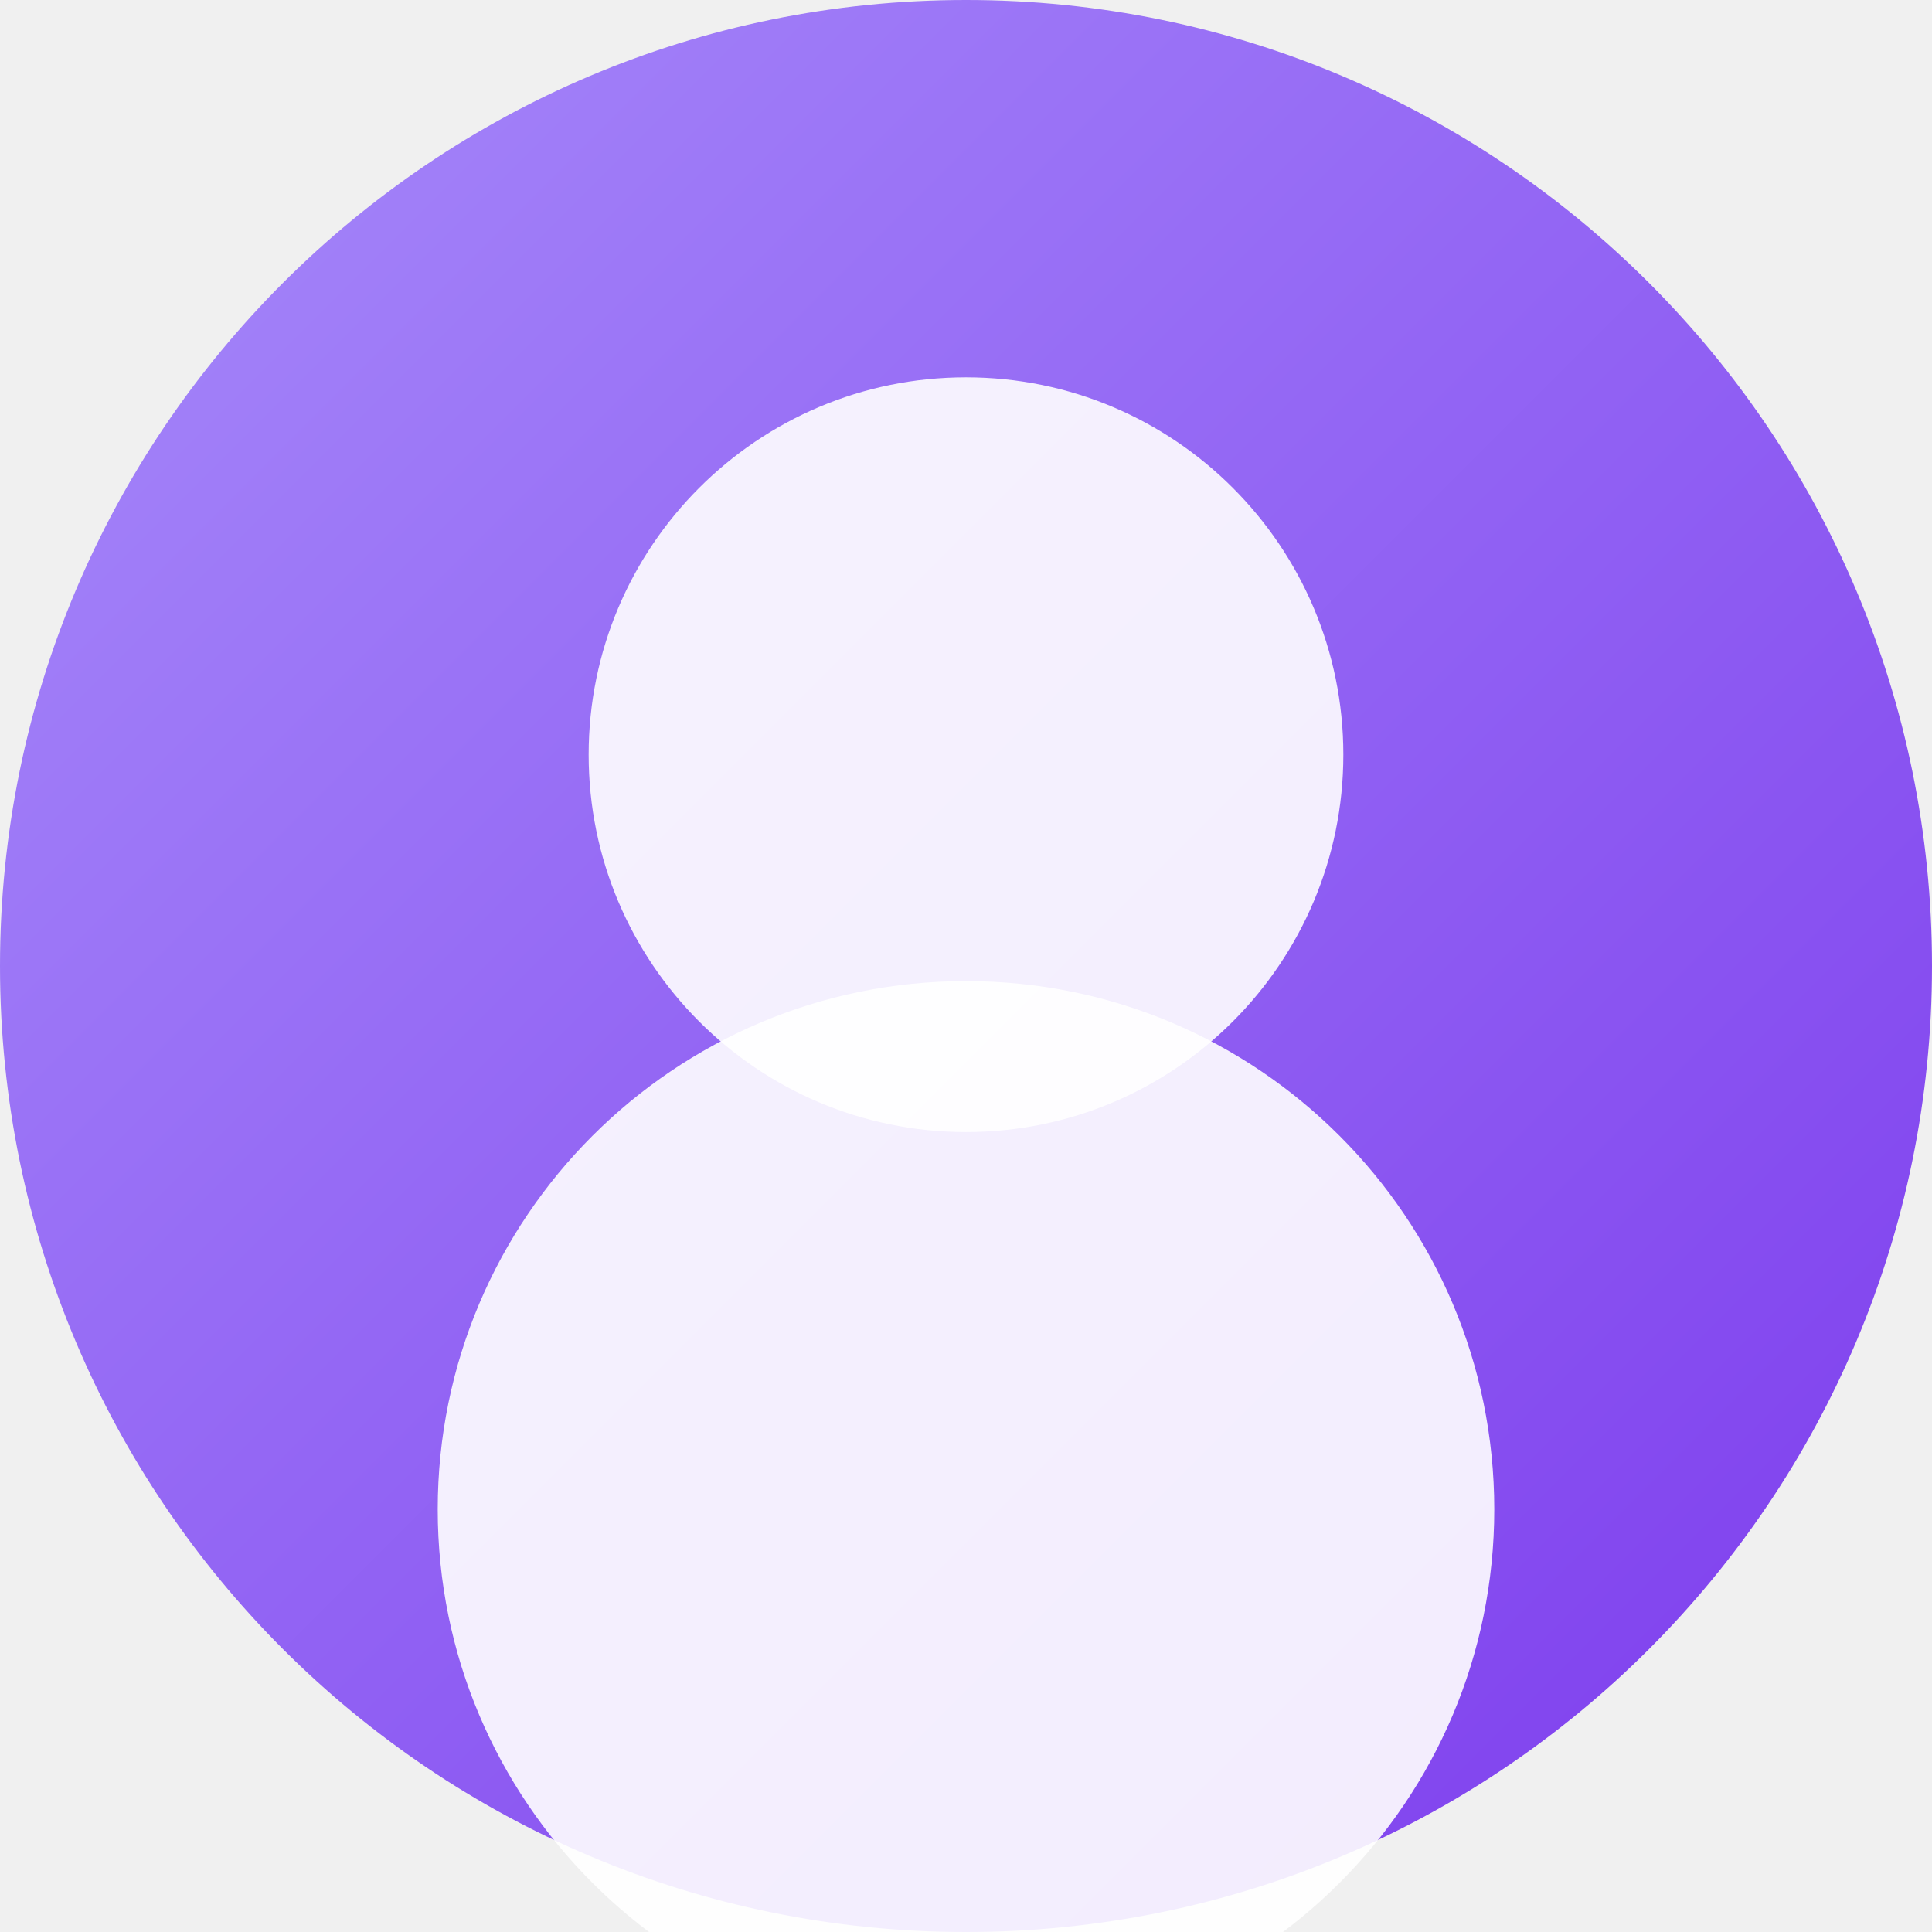
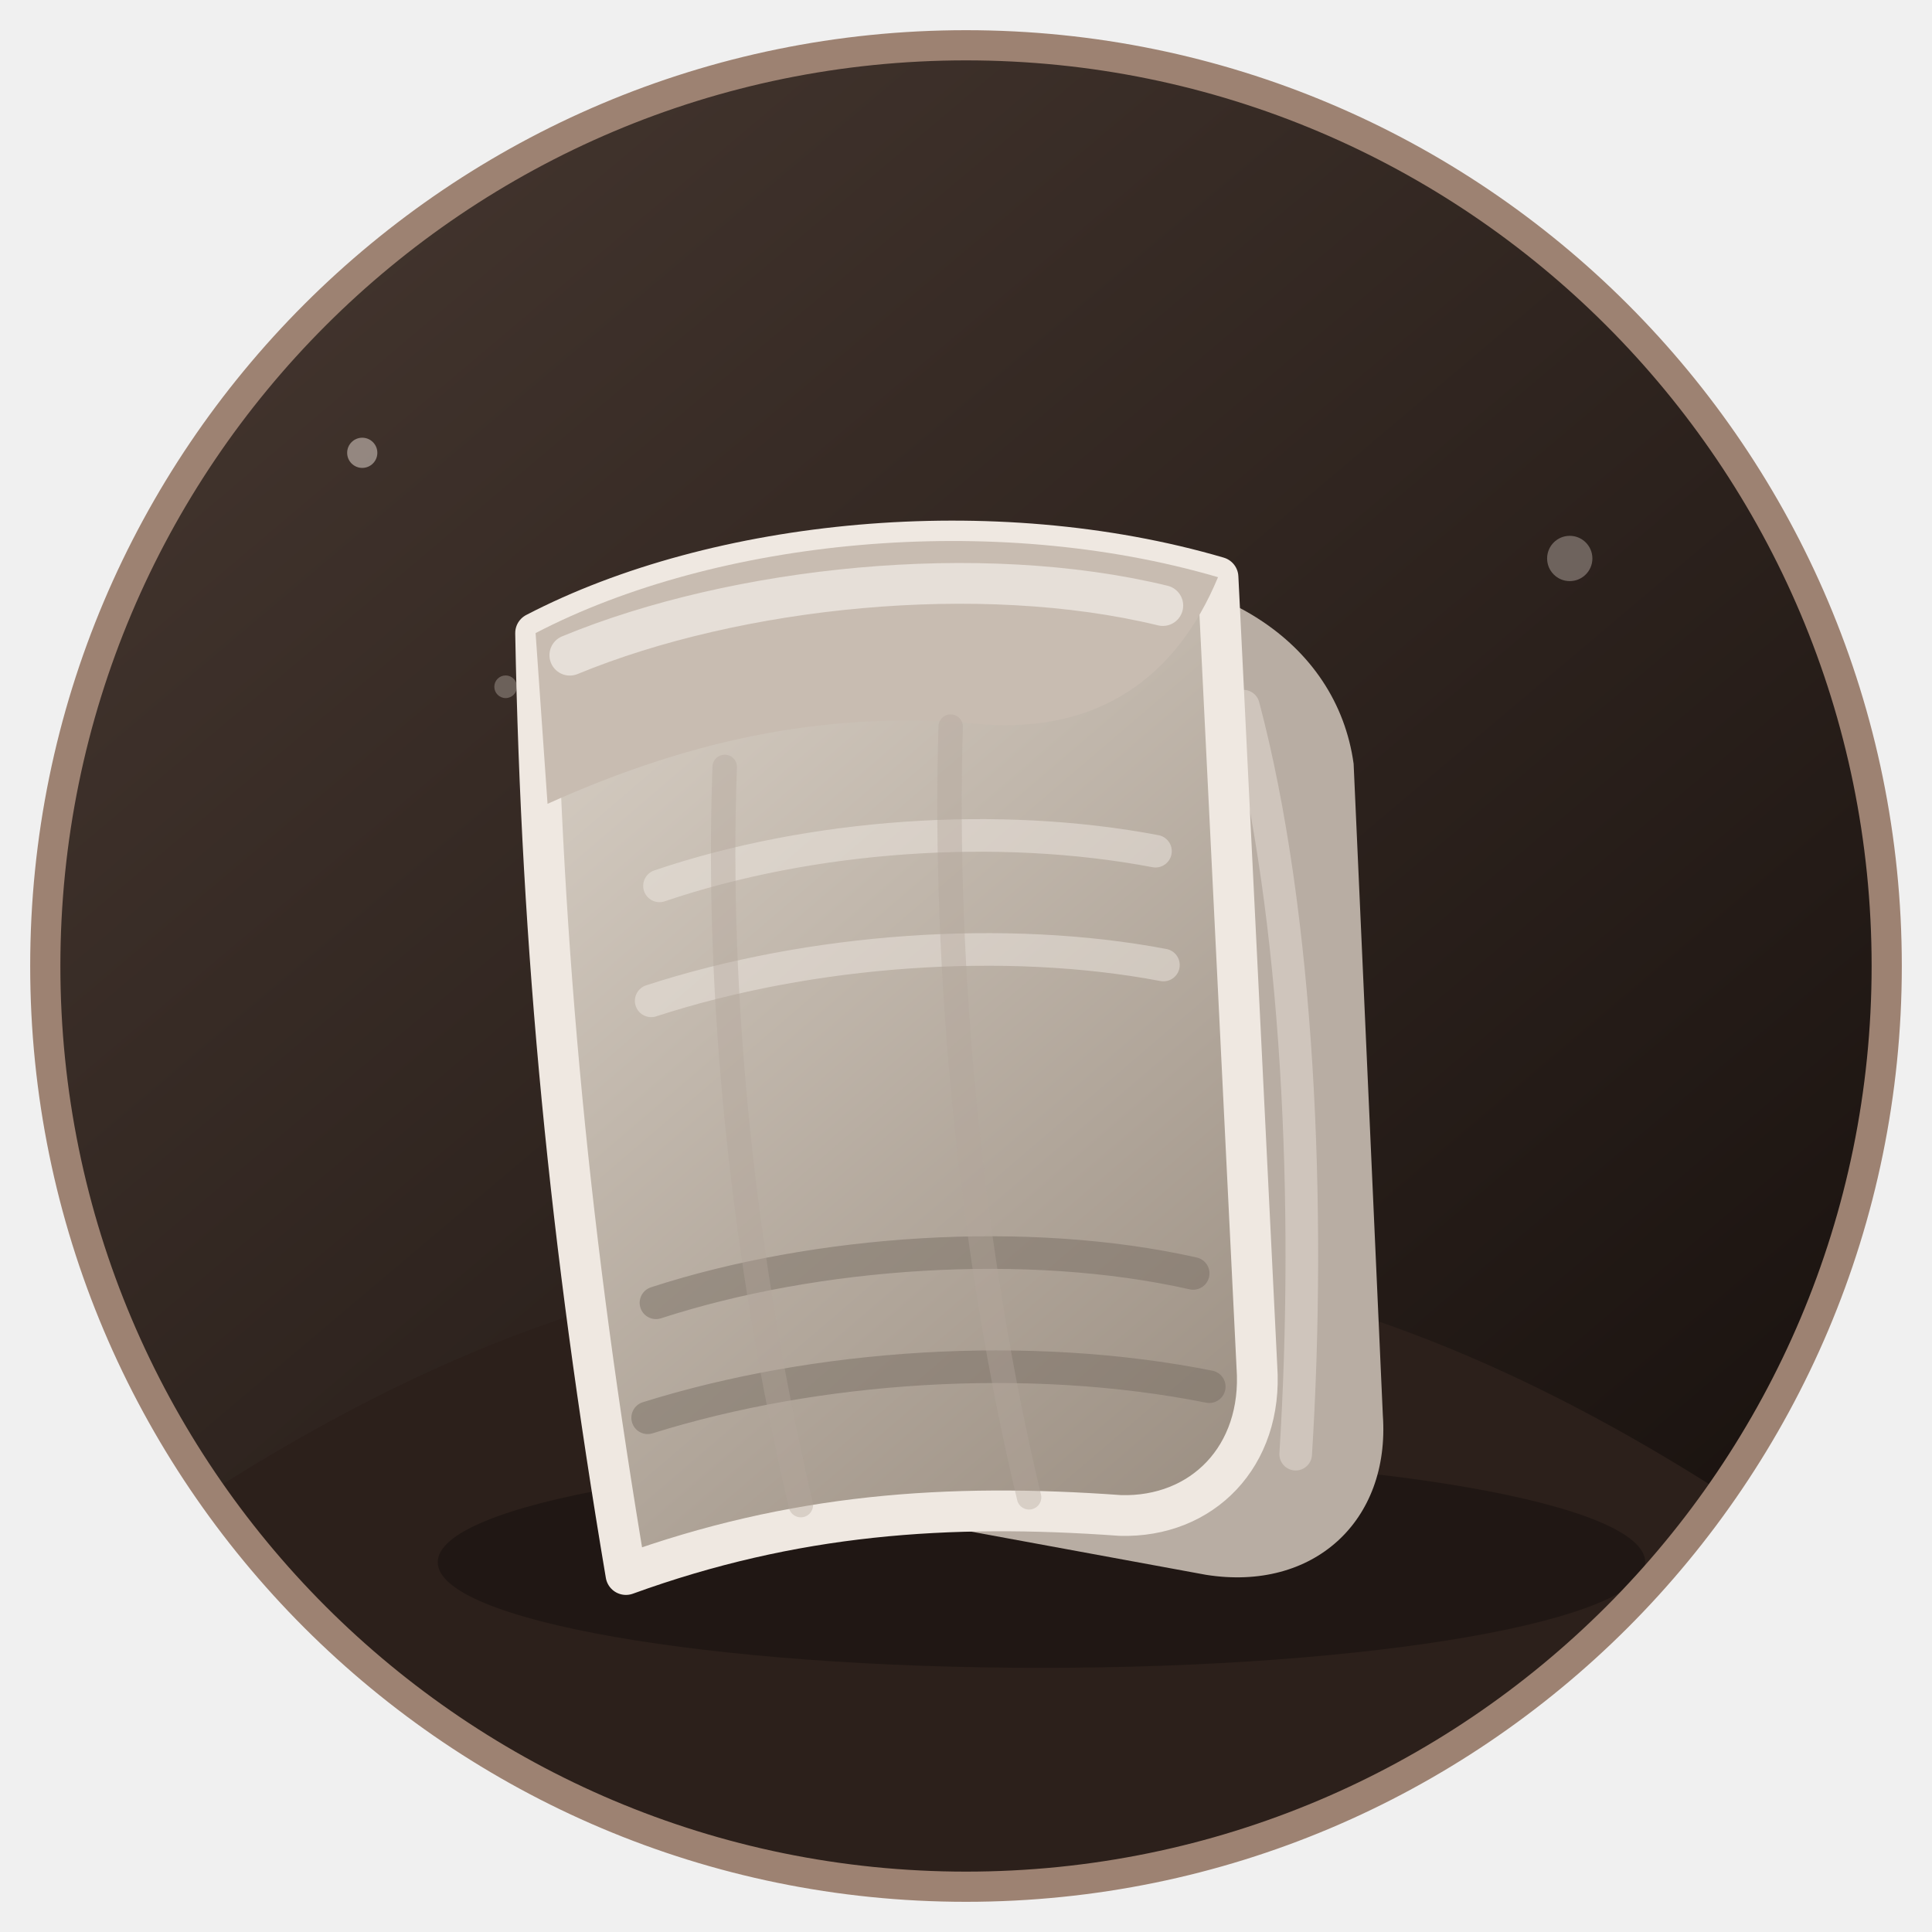
- <svg xmlns="http://www.w3.org/2000/svg" width="256" height="256" viewBox="0 0 256 256">
+ <svg xmlns="http://www.w3.org/2000/svg" width="256" height="256" viewBox="0 0 256 256" fill="none">
  <defs>
-     <linearGradient id="grad5" x1="0%" y1="0%" x2="100%" y2="100%">
-       <stop offset="0%" style="stop-color:#a78bfa;stop-opacity:1" />
-       <stop offset="100%" style="stop-color:#7c3aed;stop-opacity:1" />
+     <linearGradient id="background" x1="38" y1="23" x2="218" y2="236" gradientUnits="userSpaceOnUse">
+       <stop stop-color="#43352E" />
+       <stop offset="1" stop-color="#18110E" />
    </linearGradient>
+     <linearGradient id="towel" x1="77" y1="72" x2="175" y2="204" gradientUnits="userSpaceOnUse">
+       <stop stop-color="#DDD5CB" />
+       <stop offset="1" stop-color="#94877A" />
+     </linearGradient>
+     <linearGradient id="fold" x1="151" y1="109" x2="184" y2="183" gradientUnits="userSpaceOnUse">
+       <stop stop-color="#B9ADA1" />
+       <stop offset="1" stop-color="#75695F" />
+     </linearGradient>
+     <clipPath id="frame">
+       <circle cx="128" cy="128" r="122" />
+     </clipPath>
  </defs>
-   <circle cx="128" cy="128" r="128" fill="url(#grad5)" />
-   <circle cx="128" cy="100" r="50" fill="white" opacity="0.9" />
-   <circle cx="128" cy="200" r="70" fill="white" opacity="0.9" />
+   <circle cx="128" cy="128" r="122" fill="url(#background)" />
+   <g clip-path="url(#frame)">
+     <circle cx="48" cy="60" r="2" fill="#E9DDD5" opacity=".5" />
+     <circle cx="208" cy="74" r="3" fill="#E9DDD5" opacity=".35" />
+     <circle cx="67" cy="91" r="1.5" fill="#E9DDD5" opacity=".3" />
+     <path d="M17 205C57 177 91 166 128 166C165 166 199 177 239 205V256H17V205Z" fill="#2C201B" />
+     <ellipse cx="138" cy="207" rx="80" ry="14" fill="#0F0B09" opacity=".4" />
+     <g transform="translate(10 -8) translate(128 137) scale(1.08) translate(-128 -137) rotate(-4 128 137)">
+       <path d="M132 88C153 88 167 99 168 114L166 194C166 207 156 215 143 212L108 203C125 187 131 169 132 150L132 88Z" fill="#B8ADA3" />
+       <path d="M155 106C160 132 159 168 155 198" stroke="#DDD4CC" stroke-width="4" stroke-linecap="round" opacity=".62" />
+       <path d="M69 91C92 81 126 80 153 90L151 187C151 198 143 205 133 204C112 201 93 201 72 207C68 166 67 130 69 91Z" fill="url(#towel)" stroke="#EFE8E1" stroke-width="5" stroke-linejoin="round" />
+       <path d="M69 91C92 81 126 80 153 90C147 102 137 108 123 106C105 103 88 105 69 112V91Z" fill="#C8BCB1" />
+       <path d="M73 94C94 87 124 86 146 93" stroke="#F6F1EC" stroke-width="5" stroke-linecap="round" opacity=".65" />
+       <path d="M82 123C101 118 124 118 143 123M80 137C100 132 124 132 143 137" stroke="#F1EAE4" stroke-width="4" stroke-linecap="round" opacity=".48" />
+       <path d="M78 174C98 169 124 169 144 175M76 188C97 183 123 183 145 189" stroke="#756A61" stroke-width="4" stroke-linecap="round" opacity=".48" />
+       <path d="M91 109C88 137 89 169 94 200M119 106C116 136 117 171 122 201" stroke="#B2A69C" stroke-width="3" stroke-linecap="round" opacity=".38" />
+     </g>
+   </g>
+   <circle cx="128" cy="128" r="122" stroke="#9D8272" stroke-width="4" />
</svg>
